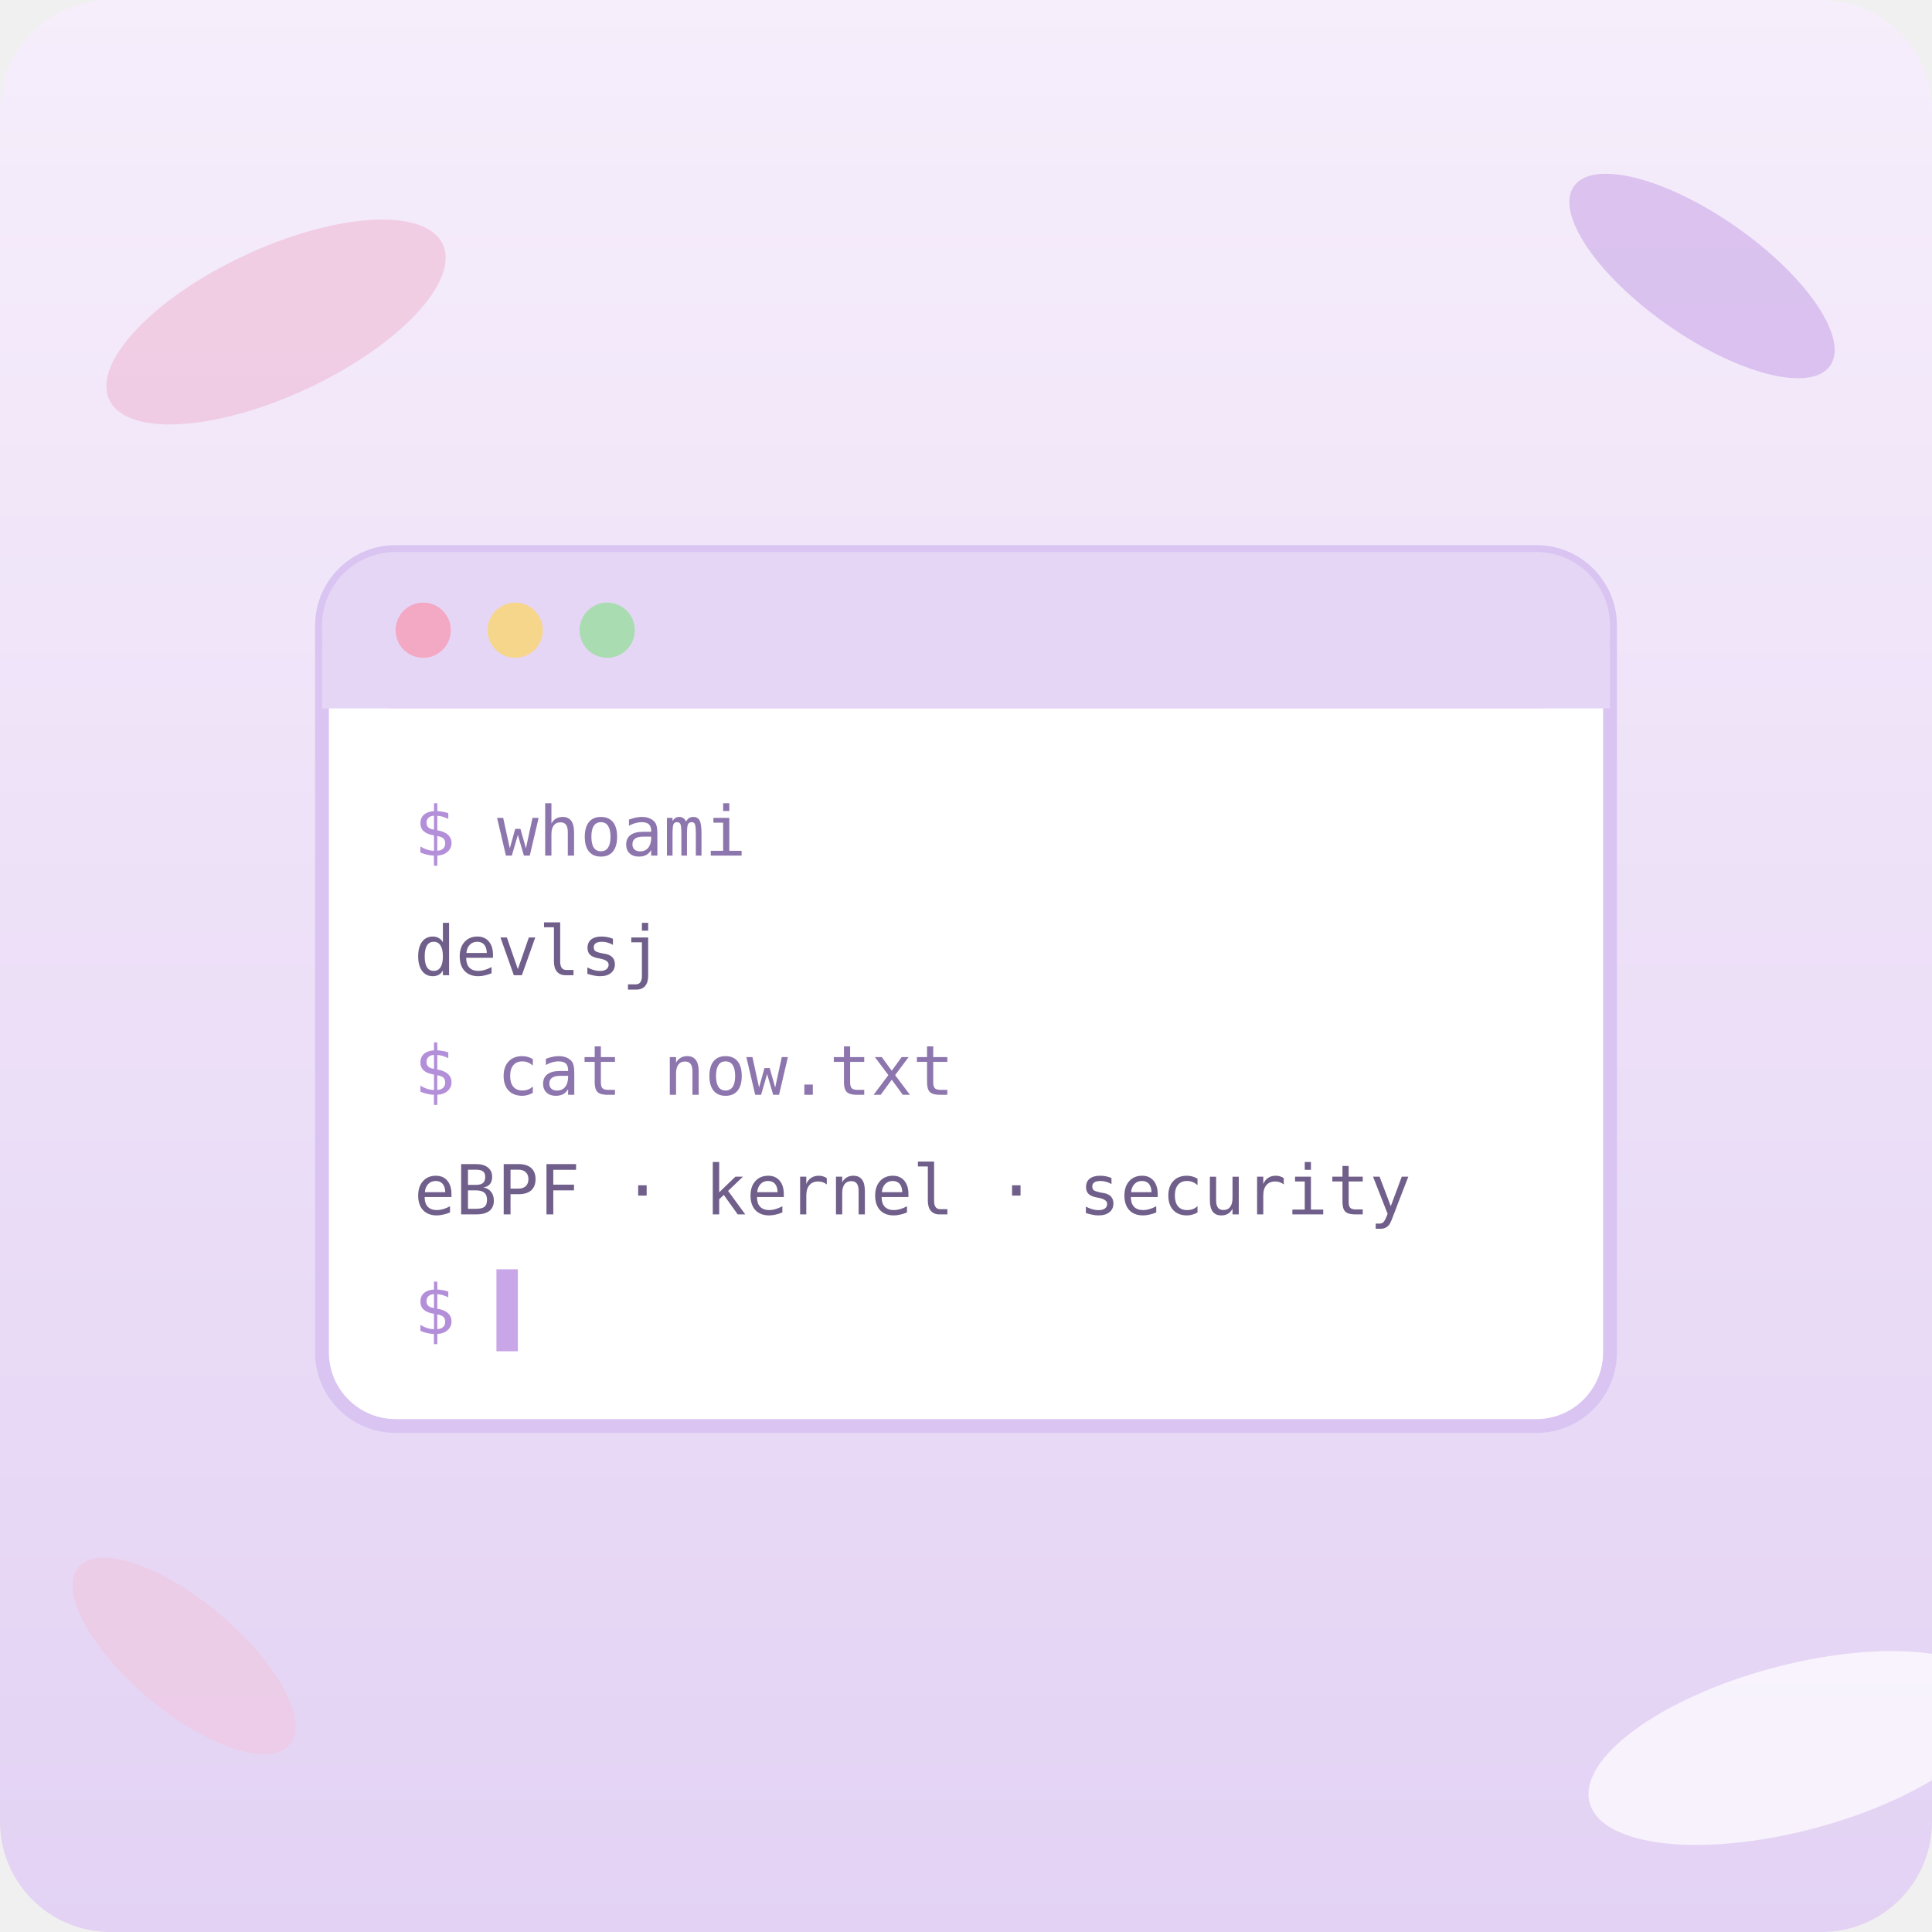
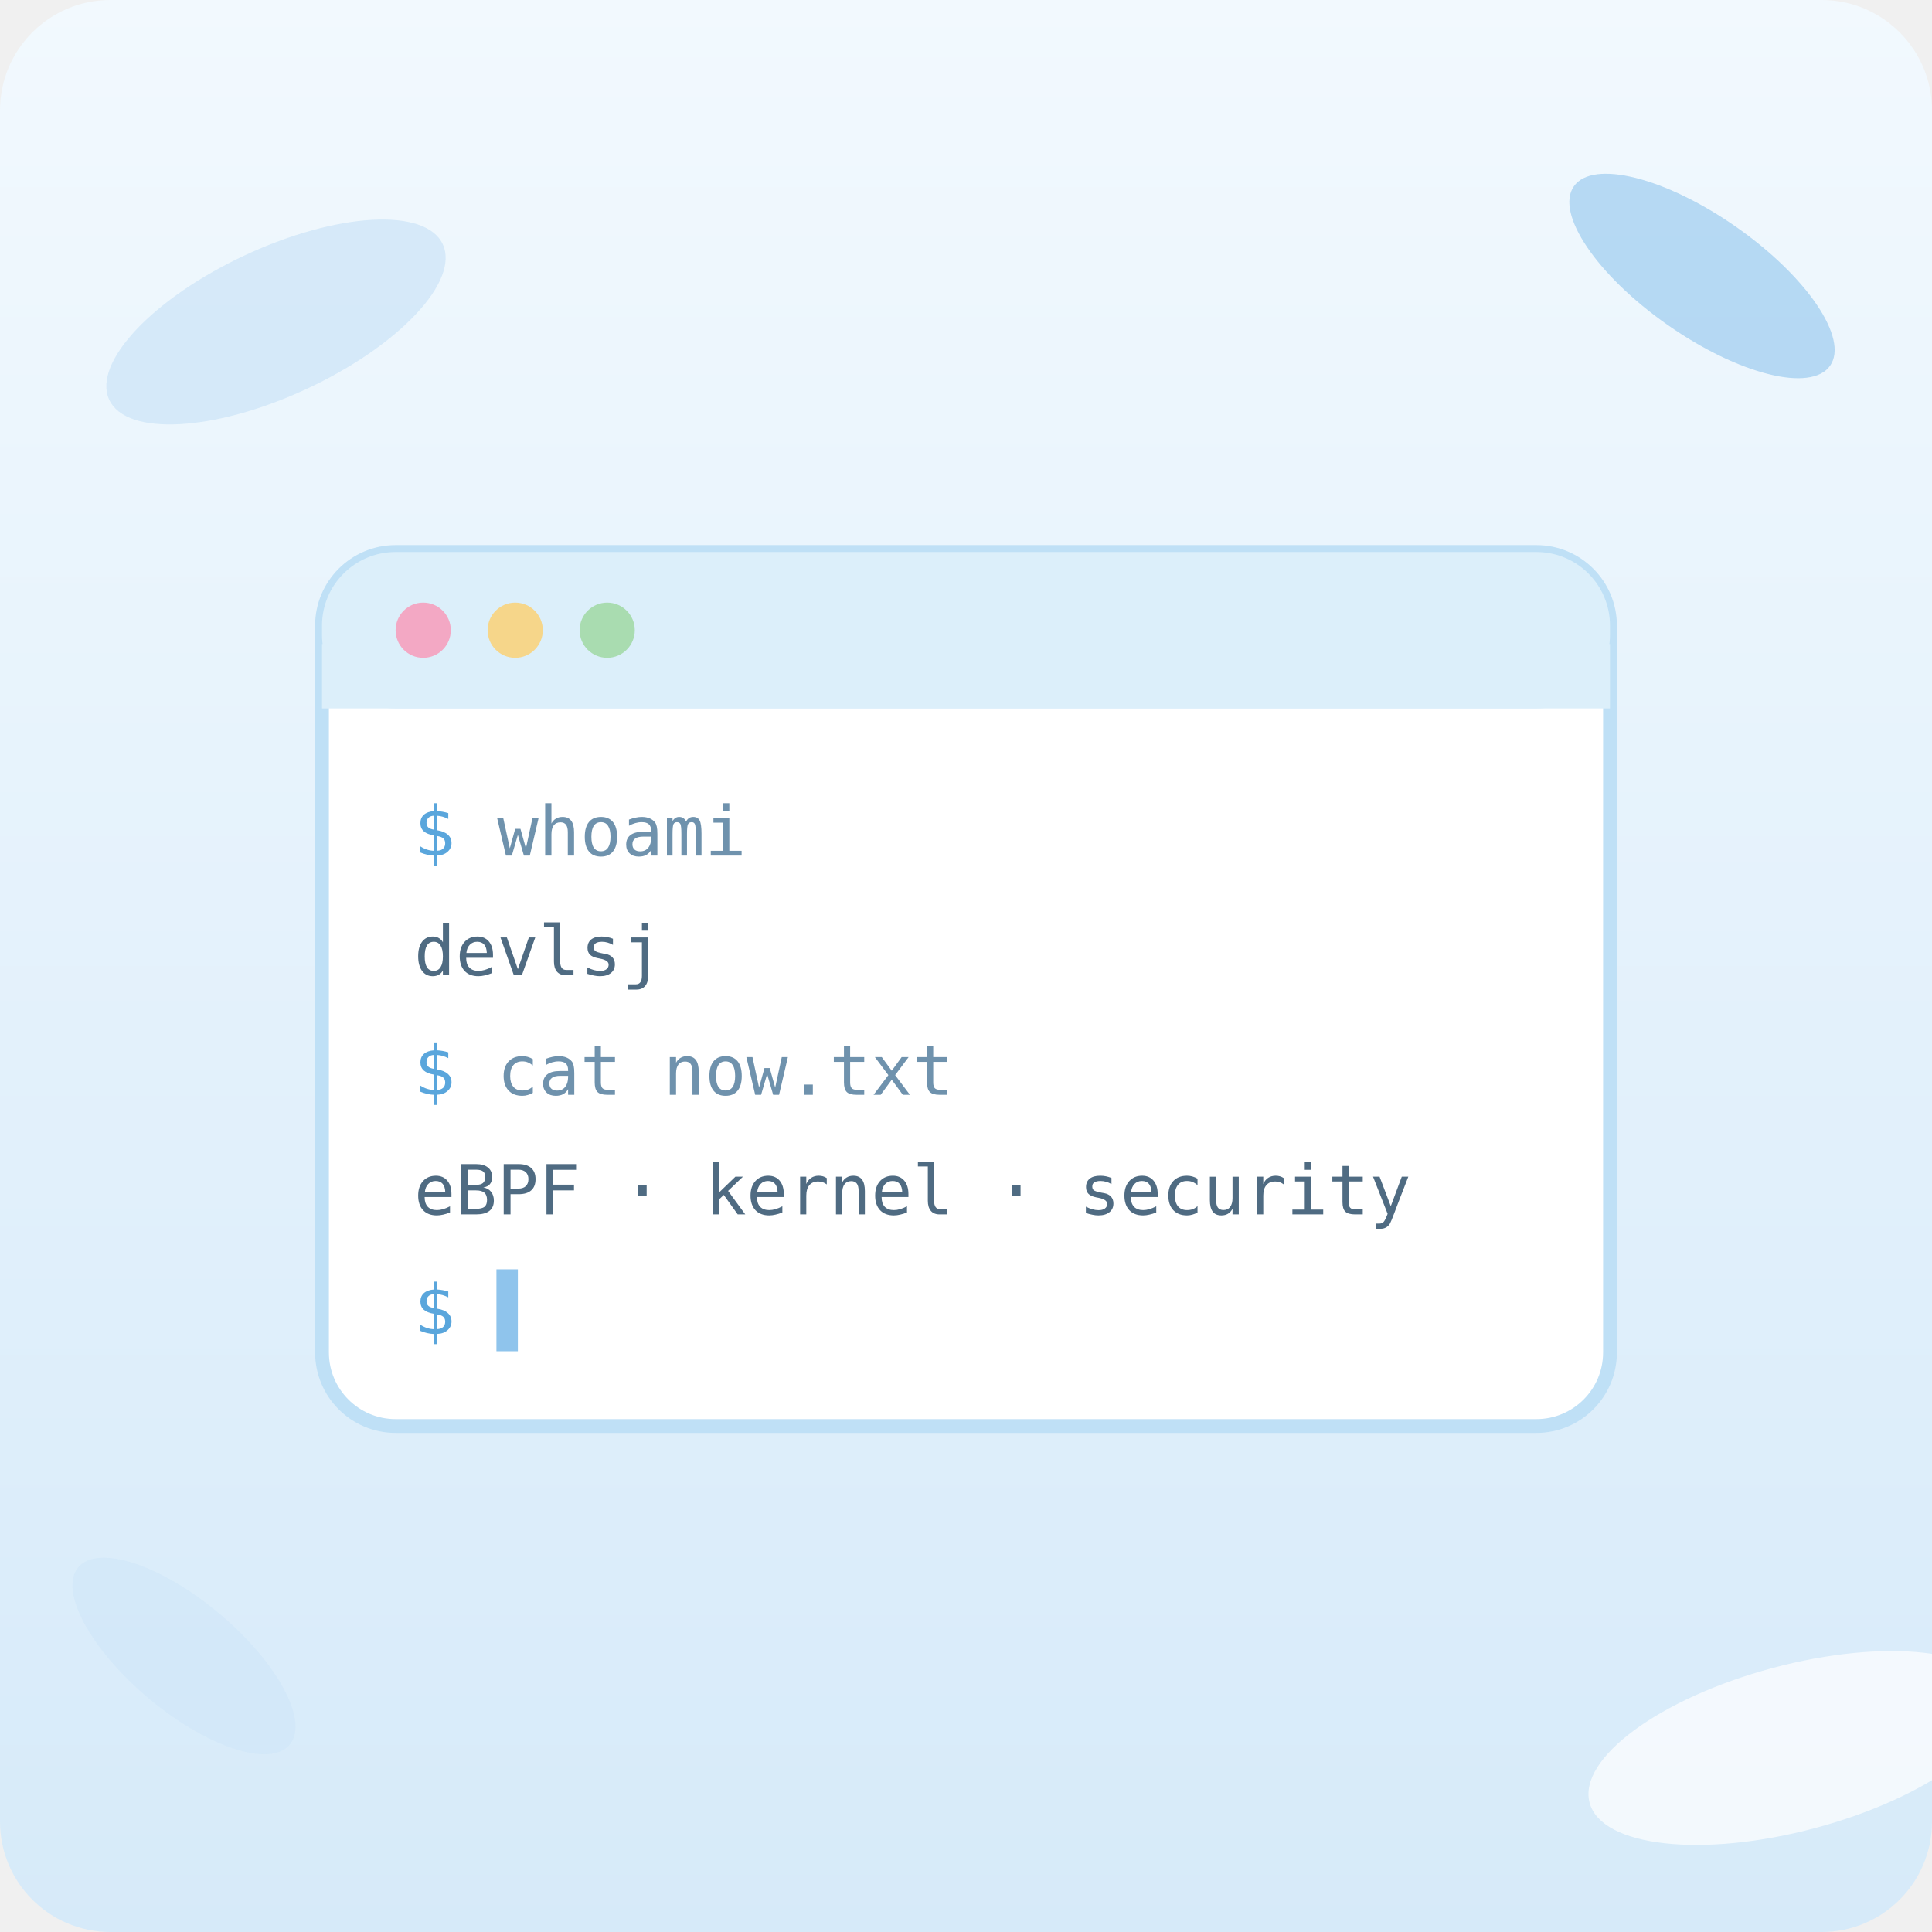
<svg xmlns="http://www.w3.org/2000/svg" viewBox="0 0 420 420" width="420" height="420">
  <defs>
    <linearGradient id="g" x1="0" y1="0" x2="0" y2="1">
-       <stop offset="0" stop-color="#f6eefb" />
-       <stop offset="1" stop-color="#e3d2f4" />
+       <stop offset="0" stop-color="#f2f9fe" />
+       <stop offset="1" stop-color="#d6eaf9" />
    </linearGradient>
  </defs>
  <rect width="420" height="420" rx="24" fill="url(#g)" />
-   <ellipse cx="60" cy="70" rx="40" ry="16" transform="rotate(-25 60 70)" fill="#f0c6df" opacity="0.8" />
-   <ellipse cx="370" cy="60" rx="34" ry="13" transform="rotate(35 370 60)" fill="#c9a6e8" opacity="0.6" />
+   <ellipse cx="60" cy="70" rx="40" ry="16" transform="rotate(-25 60 70)" fill="#cfe6f8" opacity="0.8" />
+   <ellipse cx="370" cy="60" rx="34" ry="13" transform="rotate(35 370 60)" fill="#8fc4ec" opacity="0.6" />
  <ellipse cx="390" cy="380" rx="46" ry="18" transform="rotate(-15 390 380)" fill="#ffffff" opacity="0.7" />
-   <ellipse cx="40" cy="360" rx="30" ry="12" transform="rotate(40 40 360)" fill="#f0c6df" opacity="0.6" />
-   <rect x="70" y="120" width="280" height="190" rx="16" fill="#fff" stroke="#d9c4f2" stroke-width="3" />
-   <rect x="70" y="120" width="280" height="34" rx="16" fill="#e6d6f5" />
-   <rect x="70" y="140" width="280" height="14" fill="#e6d6f5" />
+   <ellipse cx="40" cy="360" rx="30" ry="12" transform="rotate(40 40 360)" fill="#cfe6f8" opacity="0.6" />
+   <rect x="70" y="120" width="280" height="190" rx="16" fill="#fff" stroke="#bfe0f6" stroke-width="3" />
+   <rect x="70" y="120" width="280" height="34" rx="16" fill="#dcefFA" />
+   <rect x="70" y="140" width="280" height="14" fill="#dcefFA" />
  <circle cx="92" cy="137" r="6" fill="#f3a8c4" />
  <circle cx="112" cy="137" r="6" fill="#f6d68a" />
  <circle cx="132" cy="137" r="6" fill="#a9dcb0" />
-   <g font-family="ui-monospace,Menlo,Consolas,monospace" font-size="15" fill="#8d76ad">
+   <g font-family="ui-monospace,Menlo,Consolas,monospace" font-size="15" fill="#6f92ad">
    <text x="90" y="186">
-       <tspan fill="#b48fd9">$</tspan> whoami</text>
-     <text x="90" y="212" fill="#6f5f8a">devlsj</text>
+       <tspan fill="#5aa6dc">$</tspan> whoami</text>
+     <text x="90" y="212" fill="#4f6b82">devlsj</text>
    <text x="90" y="238">
-       <tspan fill="#b48fd9">$</tspan> cat now.txt</text>
-     <text x="90" y="264" fill="#6f5f8a">eBPF · kernel · security</text>
+       <tspan fill="#5aa6dc">$</tspan> cat now.txt</text>
+     <text x="90" y="264" fill="#4f6b82">eBPF · kernel · security</text>
    <text x="90" y="290">
-       <tspan fill="#b48fd9">$</tspan>
-       <tspan fill="#c9a6e8">▌</tspan>
+       <tspan fill="#5aa6dc">$</tspan>
+       <tspan fill="#8fc4ec">▌</tspan>
    </text>
  </g>
</svg>
